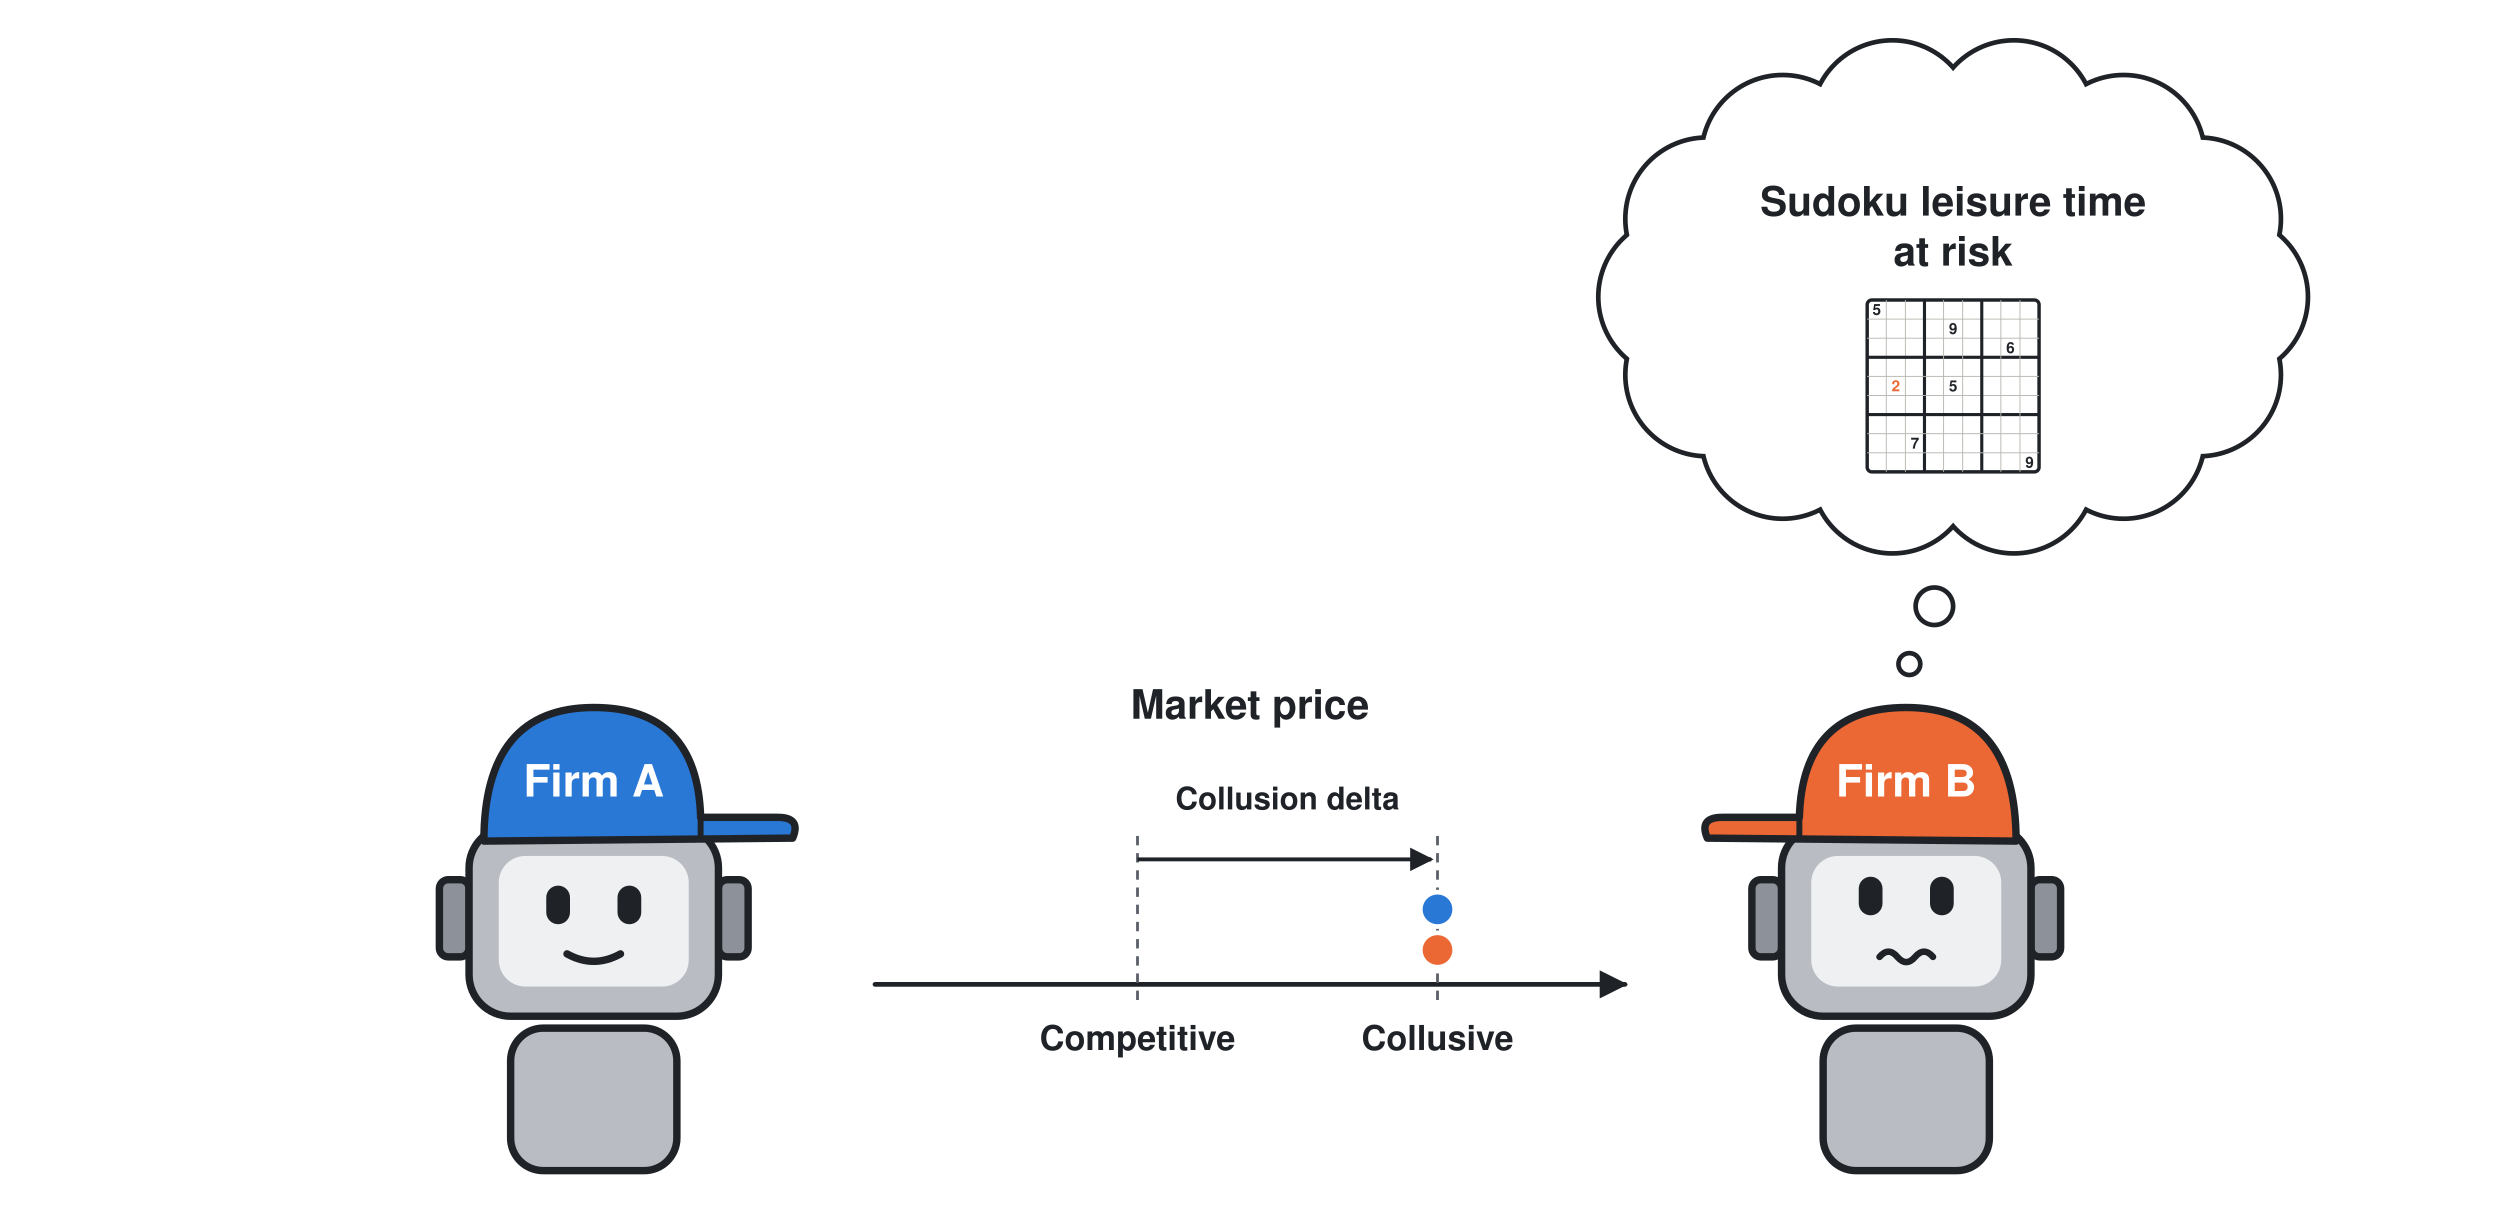
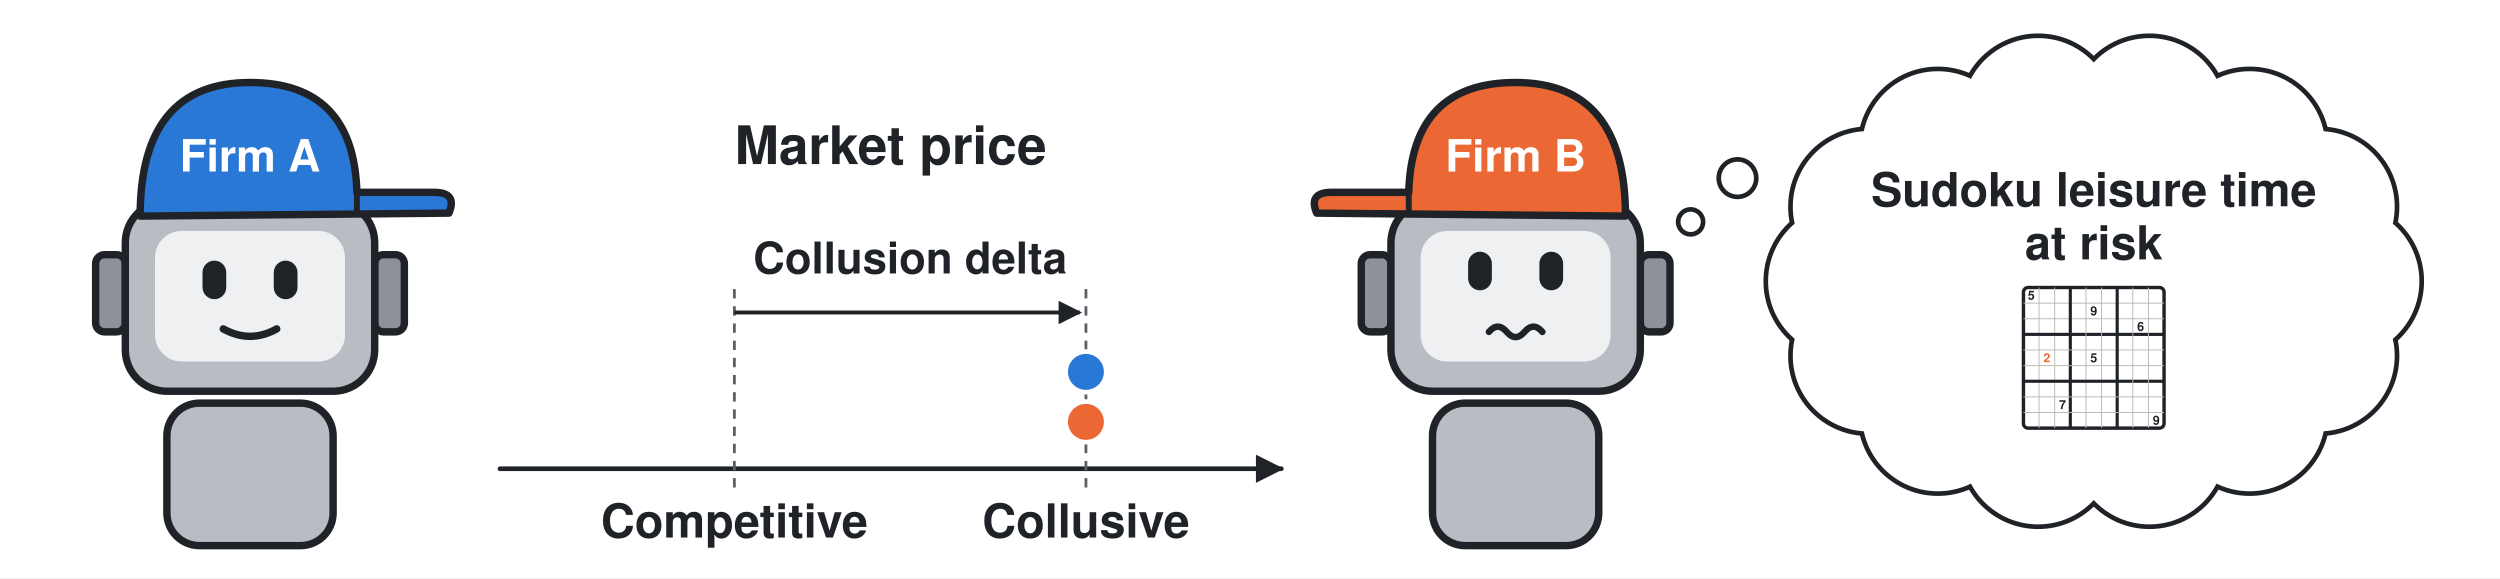
- <svg xmlns="http://www.w3.org/2000/svg" viewBox="0 90 1600 780" width="1600" height="780">
-   <rect width="1600" height="900" fill="white" />
-   <defs>
-     <marker id="tip" viewBox="0 0 10 10" refX="9" refY="5" markerWidth="6" markerHeight="6" orient="auto">
-       <path d="M0 0L10 5L0 10Z" fill="#1f2328" />
-     </marker>
-   </defs>
-   <path d="M560 720H1040" stroke="#1f2328" stroke-width="3" stroke-linecap="round" marker-end="url(#tip)" />
-   <text x="800.0" y="550" font-size="26" fill="#1f2328" text-anchor="middle" font-weight="bold" font-family="Helvetica, Arial, sans-serif">Market price</text>
-   <path d="M728.0 625V732" stroke="#5b6068" stroke-width="1.8" stroke-dasharray="6 5" />
-   <text x="728.0" y="762" font-size="22" fill="#1f2328" text-anchor="middle" font-weight="bold" font-family="Helvetica, Arial, sans-serif">Competitive</text>
-   <path d="M920.0 625V732" stroke="#5b6068" stroke-width="1.8" stroke-dasharray="6 5" />
-   <text x="920.0" y="762" font-size="22" fill="#1f2328" text-anchor="middle" font-weight="bold" font-family="Helvetica, Arial, sans-serif">Collusive</text>
-   <path d="M728.0 640H916.0" stroke="#1f2328" stroke-width="2.5" marker-end="url(#tip)" />
-   <text x="824.0" y="608" font-size="20" fill="#1f2328" text-anchor="middle" font-weight="bold" font-family="Helvetica, Arial, sans-serif">Collusion delta</text>
-   <circle cx="920.0" cy="672" r="11" fill="#2a78d6" stroke="white" stroke-width="3" />
-   <circle cx="920.0" cy="698" r="11" fill="#eb6834" stroke="white" stroke-width="3" />
-   <g transform="translate(380 710) scale(1.9 1.9)">
-     <rect x="-52" y="-30" width="10" height="26" rx="3" fill="#8d9199" stroke="#1f2328" stroke-width="2.5" />
-     <rect x="42" y="-30" width="10" height="26" rx="3" fill="#8d9199" stroke="#1f2328" stroke-width="2.5" />
-     <rect x="-28" y="20" width="56" height="48" rx="11" fill="#b9bcc2" stroke="#1f2328" stroke-width="2.5" />
-     <rect x="-42" y="-48" width="84" height="64" rx="14" fill="#b9bcc2" stroke="#1f2328" stroke-width="2.5" />
-     <rect x="-32" y="-38" width="64" height="44" rx="9" fill="#eef0f2" />
-     <rect x="-16" y="-28" width="8" height="13" rx="4" fill="#1f2328" />
-     <rect x="8" y="-28" width="8" height="13" rx="4" fill="#1f2328" />
-     <path d="M-9 -5Q0 0 9 -5" stroke="#1f2328" stroke-width="2.5" fill="none" stroke-linecap="round" stroke-linejoin="round" />
-     <path d="M-37 -43Q-37 -88 0 -88Q35 -88 36 -51H62Q70 -51 67 -44Z" fill="#2a78d6" stroke="#1f2328" stroke-width="2.5" stroke-linejoin="round" />
-     <path d="M36 -51V-44" stroke="#1f2328" stroke-width="2" />
+ <svg xmlns="http://www.w3.org/2000/svg" viewBox="0 0 1600 370" width="1600" height="370">
+   <rect width="1600" height="370" fill="white" />
+   <g transform="translate(20 10)">
+     <defs>
+       <marker id="tip" viewBox="0 0 10 10" refX="9" refY="5" markerWidth="6" markerHeight="6" orient="auto">
+         <path d="M0 0L10 5L0 10Z" fill="#1f2328" />
+       </marker>
+     </defs>
+     <path d="M300 290H800" stroke="#1f2328" stroke-width="3" stroke-linecap="round" marker-end="url(#tip)" />
+     <text x="550.0" y="95" font-size="34" fill="#1f2328" text-anchor="middle" font-weight="bold" font-family="Helvetica, Arial, sans-serif">Market price</text>
+     <path d="M450.0 175V302" stroke="#5b6068" stroke-width="1.8" stroke-dasharray="6 5" />
+     <text x="450.0" y="334" font-size="30" fill="#1f2328" text-anchor="middle" font-weight="bold" font-family="Helvetica, Arial, sans-serif">Competitive</text>
+     <path d="M675.0 175V302" stroke="#5b6068" stroke-width="1.8" stroke-dasharray="6 5" />
+     <text x="675.0" y="334" font-size="30" fill="#1f2328" text-anchor="middle" font-weight="bold" font-family="Helvetica, Arial, sans-serif">Collusive</text>
+     <path d="M450.0 190H671.0" stroke="#1f2328" stroke-width="2.5" marker-end="url(#tip)" />
+     <text x="562.5" y="165" font-size="28" fill="#1f2328" text-anchor="middle" font-weight="bold" font-family="Helvetica, Arial, sans-serif">Collusion delta</text>
+     <circle cx="675.0" cy="228" r="13" fill="#2a78d6" stroke="white" stroke-width="3" />
+     <circle cx="675.0" cy="260" r="13" fill="#eb6834" stroke="white" stroke-width="3" />
+     <g transform="translate(140 210) scale(1.9 1.9)">
+       <rect x="-52" y="-30" width="10" height="26" rx="3" fill="#8d9199" stroke="#1f2328" stroke-width="2.5" />
+       <rect x="42" y="-30" width="10" height="26" rx="3" fill="#8d9199" stroke="#1f2328" stroke-width="2.5" />
+       <rect x="-28" y="20" width="56" height="48" rx="11" fill="#b9bcc2" stroke="#1f2328" stroke-width="2.5" />
+       <rect x="-42" y="-48" width="84" height="64" rx="14" fill="#b9bcc2" stroke="#1f2328" stroke-width="2.5" />
+       <rect x="-32" y="-38" width="64" height="44" rx="9" fill="#eef0f2" />
+       <rect x="-16" y="-28" width="8" height="13" rx="4" fill="#1f2328" />
+       <rect x="8" y="-28" width="8" height="13" rx="4" fill="#1f2328" />
+       <path d="M-9 -5Q0 0 9 -5" stroke="#1f2328" stroke-width="2.5" fill="none" stroke-linecap="round" stroke-linejoin="round" />
+       <path d="M-37 -43Q-37 -88 0 -88Q35 -88 36 -51H62Q70 -51 67 -44Z" fill="#2a78d6" stroke="#1f2328" stroke-width="2.5" stroke-linejoin="round" />
+       <path d="M36 -51V-44" stroke="#1f2328" stroke-width="2" />
+     </g>
+     <text x="140" y="99.8" font-size="28.5" fill="white" text-anchor="middle" font-weight="bold" font-family="Helvetica, Arial, sans-serif">Firm A</text>
+     <g transform="translate(950 210) scale(-1.9 1.9)">
+       <rect x="-52" y="-30" width="10" height="26" rx="3" fill="#8d9199" stroke="#1f2328" stroke-width="2.5" />
+       <rect x="42" y="-30" width="10" height="26" rx="3" fill="#8d9199" stroke="#1f2328" stroke-width="2.5" />
+       <rect x="-28" y="20" width="56" height="48" rx="11" fill="#b9bcc2" stroke="#1f2328" stroke-width="2.5" />
+       <rect x="-42" y="-48" width="84" height="64" rx="14" fill="#b9bcc2" stroke="#1f2328" stroke-width="2.5" />
+       <rect x="-32" y="-38" width="64" height="44" rx="9" fill="#eef0f2" />
+       <rect x="-16" y="-31" width="8" height="13" rx="4" fill="#1f2328" />
+       <rect x="8" y="-31" width="8" height="13" rx="4" fill="#1f2328" />
+       <path d="M-9 -4Q-6 -7.5 -3 -4T3 -4T9 -4" stroke="#1f2328" stroke-width="2.2" fill="none" stroke-linecap="round" stroke-linejoin="round" />
+       <path d="M-37 -43Q-37 -88 0 -88Q35 -88 36 -51H62Q70 -51 67 -44Z" fill="#eb6834" stroke="#1f2328" stroke-width="2.5" stroke-linejoin="round" />
+       <path d="M36 -51V-44" stroke="#1f2328" stroke-width="2" />
+     </g>
+     <text x="950" y="99.8" font-size="28.5" fill="white" text-anchor="middle" font-weight="bold" font-family="Helvetica, Arial, sans-serif">Firm B</text>
+     <circle cx="1062" cy="132" r="8" fill="white" stroke="#1f2328" stroke-width="3" />
+     <circle cx="1092" cy="104" r="12" fill="white" stroke="#1f2328" stroke-width="3" />
+     <circle cx="1480.0" cy="170.0" r="48.4" fill="white" stroke="#1f2328" stroke-width="6" />
+     <circle cx="1464.2" cy="217.7" r="48.4" fill="white" stroke="#1f2328" stroke-width="6" />
+     <circle cx="1419.8" cy="256.0" r="48.4" fill="white" stroke="#1f2328" stroke-width="6" />
+     <circle cx="1355.6" cy="277.2" r="48.4" fill="white" stroke="#1f2328" stroke-width="6" />
+     <circle cx="1284.4" cy="277.2" r="48.4" fill="white" stroke="#1f2328" stroke-width="6" />
+     <circle cx="1220.2" cy="256.0" r="48.4" fill="white" stroke="#1f2328" stroke-width="6" />
+     <circle cx="1175.8" cy="217.7" r="48.4" fill="white" stroke="#1f2328" stroke-width="6" />
+     <circle cx="1160.0" cy="170.0" r="48.4" fill="white" stroke="#1f2328" stroke-width="6" />
+     <circle cx="1175.8" cy="122.3" r="48.4" fill="white" stroke="#1f2328" stroke-width="6" />
+     <circle cx="1220.2" cy="84.0" r="48.4" fill="white" stroke="#1f2328" stroke-width="6" />
+     <circle cx="1284.4" cy="62.8" r="48.4" fill="white" stroke="#1f2328" stroke-width="6" />
+     <circle cx="1355.6" cy="62.8" r="48.4" fill="white" stroke="#1f2328" stroke-width="6" />
+     <circle cx="1419.8" cy="84.0" r="48.4" fill="white" stroke="#1f2328" stroke-width="6" />
+     <circle cx="1464.2" cy="122.3" r="48.4" fill="white" stroke="#1f2328" stroke-width="6" />
+     <circle cx="1480.0" cy="170.0" r="48.4" fill="white" />
+     <circle cx="1464.2" cy="217.7" r="48.4" fill="white" />
+     <circle cx="1419.8" cy="256.0" r="48.4" fill="white" />
+     <circle cx="1355.6" cy="277.2" r="48.4" fill="white" />
+     <circle cx="1284.4" cy="277.2" r="48.4" fill="white" />
+     <circle cx="1220.2" cy="256.0" r="48.4" fill="white" />
+     <circle cx="1175.8" cy="217.7" r="48.4" fill="white" />
+     <circle cx="1160.0" cy="170.0" r="48.4" fill="white" />
+     <circle cx="1175.8" cy="122.3" r="48.4" fill="white" />
+     <circle cx="1220.2" cy="84.0" r="48.4" fill="white" />
+     <circle cx="1284.4" cy="62.8" r="48.4" fill="white" />
+     <circle cx="1355.6" cy="62.8" r="48.4" fill="white" />
+     <circle cx="1419.8" cy="84.0" r="48.4" fill="white" />
+     <circle cx="1464.2" cy="122.3" r="48.4" fill="white" />
+     <ellipse cx="1320" cy="170" rx="160.0" ry="110.0" fill="white" />
+     <text x="1320" y="122" font-size="30" fill="#1f2328" text-anchor="middle" font-weight="bold" font-family="Helvetica, Arial, sans-serif">Sudoku leisure time</text>
+     <text x="1320" y="156" font-size="30" fill="#1f2328" text-anchor="middle" font-weight="bold" font-family="Helvetica, Arial, sans-serif">at risk</text>
+     <rect x="1275" y="174" width="90" height="90" rx="3" fill="white" stroke="#1f2328" stroke-width="2.2" />
+     <path d="M1285.0 174V264M1275 184.0H1365" stroke="#b8b8b2" stroke-width="0.6" />
+     <path d="M1295.0 174V264M1275 194.0H1365" stroke="#b8b8b2" stroke-width="0.6" />
+     <path d="M1305.0 174V264M1275 204.0H1365" stroke="#1f2328" stroke-width="2" />
+     <path d="M1315.0 174V264M1275 214.0H1365" stroke="#b8b8b2" stroke-width="0.6" />
+     <path d="M1325.0 174V264M1275 224.0H1365" stroke="#b8b8b2" stroke-width="0.6" />
+     <path d="M1335.0 174V264M1275 234.0H1365" stroke="#1f2328" stroke-width="2" />
+     <path d="M1345.0 174V264M1275 244.0H1365" stroke="#b8b8b2" stroke-width="0.6" />
+     <path d="M1355.0 174V264M1275 254.0H1365" stroke="#b8b8b2" stroke-width="0.6" />
+     <text x="1280.0" y="181.8" font-size="8.0" fill="#1f2328" text-anchor="middle" font-weight="bold" font-family="Helvetica, Arial, sans-serif">5</text>
+     <text x="1320.0" y="191.8" font-size="8.0" fill="#1f2328" text-anchor="middle" font-weight="bold" font-family="Helvetica, Arial, sans-serif">9</text>
+     <text x="1350.0" y="201.8" font-size="8.0" fill="#1f2328" text-anchor="middle" font-weight="bold" font-family="Helvetica, Arial, sans-serif">6</text>
+     <text x="1290.0" y="221.8" font-size="8.0" fill="#eb6834" text-anchor="middle" font-weight="bold" font-family="Helvetica, Arial, sans-serif">2</text>
+     <text x="1320.0" y="221.8" font-size="8.0" fill="#1f2328" text-anchor="middle" font-weight="bold" font-family="Helvetica, Arial, sans-serif">5</text>
+     <text x="1300.0" y="251.8" font-size="8.0" fill="#1f2328" text-anchor="middle" font-weight="bold" font-family="Helvetica, Arial, sans-serif">7</text>
+     <text x="1360.0" y="261.8" font-size="8.0" fill="#1f2328" text-anchor="middle" font-weight="bold" font-family="Helvetica, Arial, sans-serif">9</text>
  </g>
-   <text x="380" y="599.8" font-size="28.5" fill="white" text-anchor="middle" font-weight="bold" font-family="Helvetica, Arial, sans-serif">Firm A</text>
-   <g transform="translate(1220 710) scale(-1.9 1.9)">
-     <rect x="-52" y="-30" width="10" height="26" rx="3" fill="#8d9199" stroke="#1f2328" stroke-width="2.5" />
-     <rect x="42" y="-30" width="10" height="26" rx="3" fill="#8d9199" stroke="#1f2328" stroke-width="2.5" />
-     <rect x="-28" y="20" width="56" height="48" rx="11" fill="#b9bcc2" stroke="#1f2328" stroke-width="2.5" />
-     <rect x="-42" y="-48" width="84" height="64" rx="14" fill="#b9bcc2" stroke="#1f2328" stroke-width="2.5" />
-     <rect x="-32" y="-38" width="64" height="44" rx="9" fill="#eef0f2" />
-     <rect x="-16" y="-31" width="8" height="13" rx="4" fill="#1f2328" />
-     <rect x="8" y="-31" width="8" height="13" rx="4" fill="#1f2328" />
-     <path d="M-9 -4Q-6 -7.5 -3 -4T3 -4T9 -4" stroke="#1f2328" stroke-width="2.2" fill="none" stroke-linecap="round" stroke-linejoin="round" />
-     <path d="M-37 -43Q-37 -88 0 -88Q35 -88 36 -51H62Q70 -51 67 -44Z" fill="#eb6834" stroke="#1f2328" stroke-width="2.5" stroke-linejoin="round" />
-     <path d="M36 -51V-44" stroke="#1f2328" stroke-width="2" />
-   </g>
-   <text x="1220" y="599.8" font-size="28.5" fill="white" text-anchor="middle" font-weight="bold" font-family="Helvetica, Arial, sans-serif">Firm B</text>
-   <circle cx="1222" cy="515" r="7" fill="white" stroke="#1f2328" stroke-width="3" />
-   <circle cx="1238" cy="478" r="12" fill="white" stroke="#1f2328" stroke-width="3" />
-   <circle cx="1425.0" cy="280.0" r="50.6" fill="white" stroke="#1f2328" stroke-width="6" />
-   <circle cx="1407.7" cy="329.9" r="50.6" fill="white" stroke="#1f2328" stroke-width="6" />
-   <circle cx="1359.1" cy="369.9" r="50.6" fill="white" stroke="#1f2328" stroke-width="6" />
-   <circle cx="1288.9" cy="392.1" r="50.6" fill="white" stroke="#1f2328" stroke-width="6" />
-   <circle cx="1211.1" cy="392.1" r="50.6" fill="white" stroke="#1f2328" stroke-width="6" />
-   <circle cx="1140.9" cy="369.9" r="50.6" fill="white" stroke="#1f2328" stroke-width="6" />
-   <circle cx="1092.3" cy="329.9" r="50.6" fill="white" stroke="#1f2328" stroke-width="6" />
-   <circle cx="1075.0" cy="280.0" r="50.6" fill="white" stroke="#1f2328" stroke-width="6" />
-   <circle cx="1092.3" cy="230.1" r="50.6" fill="white" stroke="#1f2328" stroke-width="6" />
-   <circle cx="1140.9" cy="190.1" r="50.6" fill="white" stroke="#1f2328" stroke-width="6" />
-   <circle cx="1211.1" cy="167.9" r="50.6" fill="white" stroke="#1f2328" stroke-width="6" />
-   <circle cx="1288.9" cy="167.9" r="50.6" fill="white" stroke="#1f2328" stroke-width="6" />
-   <circle cx="1359.1" cy="190.1" r="50.6" fill="white" stroke="#1f2328" stroke-width="6" />
-   <circle cx="1407.7" cy="230.1" r="50.6" fill="white" stroke="#1f2328" stroke-width="6" />
-   <circle cx="1425.0" cy="280.0" r="50.6" fill="white" />
-   <circle cx="1407.7" cy="329.9" r="50.6" fill="white" />
-   <circle cx="1359.1" cy="369.9" r="50.6" fill="white" />
-   <circle cx="1288.9" cy="392.1" r="50.6" fill="white" />
-   <circle cx="1211.1" cy="392.1" r="50.6" fill="white" />
-   <circle cx="1140.9" cy="369.9" r="50.6" fill="white" />
-   <circle cx="1092.3" cy="329.9" r="50.6" fill="white" />
-   <circle cx="1075.0" cy="280.0" r="50.6" fill="white" />
-   <circle cx="1092.3" cy="230.1" r="50.6" fill="white" />
-   <circle cx="1140.9" cy="190.1" r="50.6" fill="white" />
-   <circle cx="1211.1" cy="167.9" r="50.6" fill="white" />
-   <circle cx="1288.9" cy="167.9" r="50.6" fill="white" />
-   <circle cx="1359.1" cy="190.1" r="50.6" fill="white" />
-   <circle cx="1407.7" cy="230.1" r="50.6" fill="white" />
-   <ellipse cx="1250" cy="280" rx="175.0" ry="115.0" fill="white" />
-   <text x="1250" y="228" font-size="26" fill="#1f2328" text-anchor="middle" font-weight="bold" font-family="Helvetica, Arial, sans-serif">Sudoku leisure time</text>
-   <text x="1250" y="260" font-size="26" fill="#1f2328" text-anchor="middle" font-weight="bold" font-family="Helvetica, Arial, sans-serif">at risk</text>
-   <rect x="1195" y="282" width="110" height="110" rx="3" fill="white" stroke="#1f2328" stroke-width="2.2" />
-   <path d="M1207.222 282V392M1195 294.222H1305" stroke="#b8b8b2" stroke-width="0.6" />
-   <path d="M1219.444 282V392M1195 306.444H1305" stroke="#b8b8b2" stroke-width="0.6" />
-   <path d="M1231.667 282V392M1195 318.667H1305" stroke="#1f2328" stroke-width="2" />
-   <path d="M1243.889 282V392M1195 330.889H1305" stroke="#b8b8b2" stroke-width="0.6" />
-   <path d="M1256.111 282V392M1195 343.111H1305" stroke="#b8b8b2" stroke-width="0.6" />
-   <path d="M1268.333 282V392M1195 355.333H1305" stroke="#1f2328" stroke-width="2" />
-   <path d="M1280.556 282V392M1195 367.556H1305" stroke="#b8b8b2" stroke-width="0.6" />
-   <path d="M1292.778 282V392M1195 379.778H1305" stroke="#b8b8b2" stroke-width="0.6" />
-   <text x="1201.111" y="291.533" font-size="9.778" fill="#1f2328" text-anchor="middle" font-weight="bold" font-family="Helvetica, Arial, sans-serif">5</text>
-   <text x="1250.0" y="303.756" font-size="9.778" fill="#1f2328" text-anchor="middle" font-weight="bold" font-family="Helvetica, Arial, sans-serif">9</text>
-   <text x="1286.667" y="315.978" font-size="9.778" fill="#1f2328" text-anchor="middle" font-weight="bold" font-family="Helvetica, Arial, sans-serif">6</text>
-   <text x="1213.333" y="340.422" font-size="9.778" fill="#eb6834" text-anchor="middle" font-weight="bold" font-family="Helvetica, Arial, sans-serif">2</text>
-   <text x="1250.0" y="340.422" font-size="9.778" fill="#1f2328" text-anchor="middle" font-weight="bold" font-family="Helvetica, Arial, sans-serif">5</text>
-   <text x="1225.556" y="377.089" font-size="9.778" fill="#1f2328" text-anchor="middle" font-weight="bold" font-family="Helvetica, Arial, sans-serif">7</text>
-   <text x="1298.889" y="389.311" font-size="9.778" fill="#1f2328" text-anchor="middle" font-weight="bold" font-family="Helvetica, Arial, sans-serif">9</text>
</svg>
